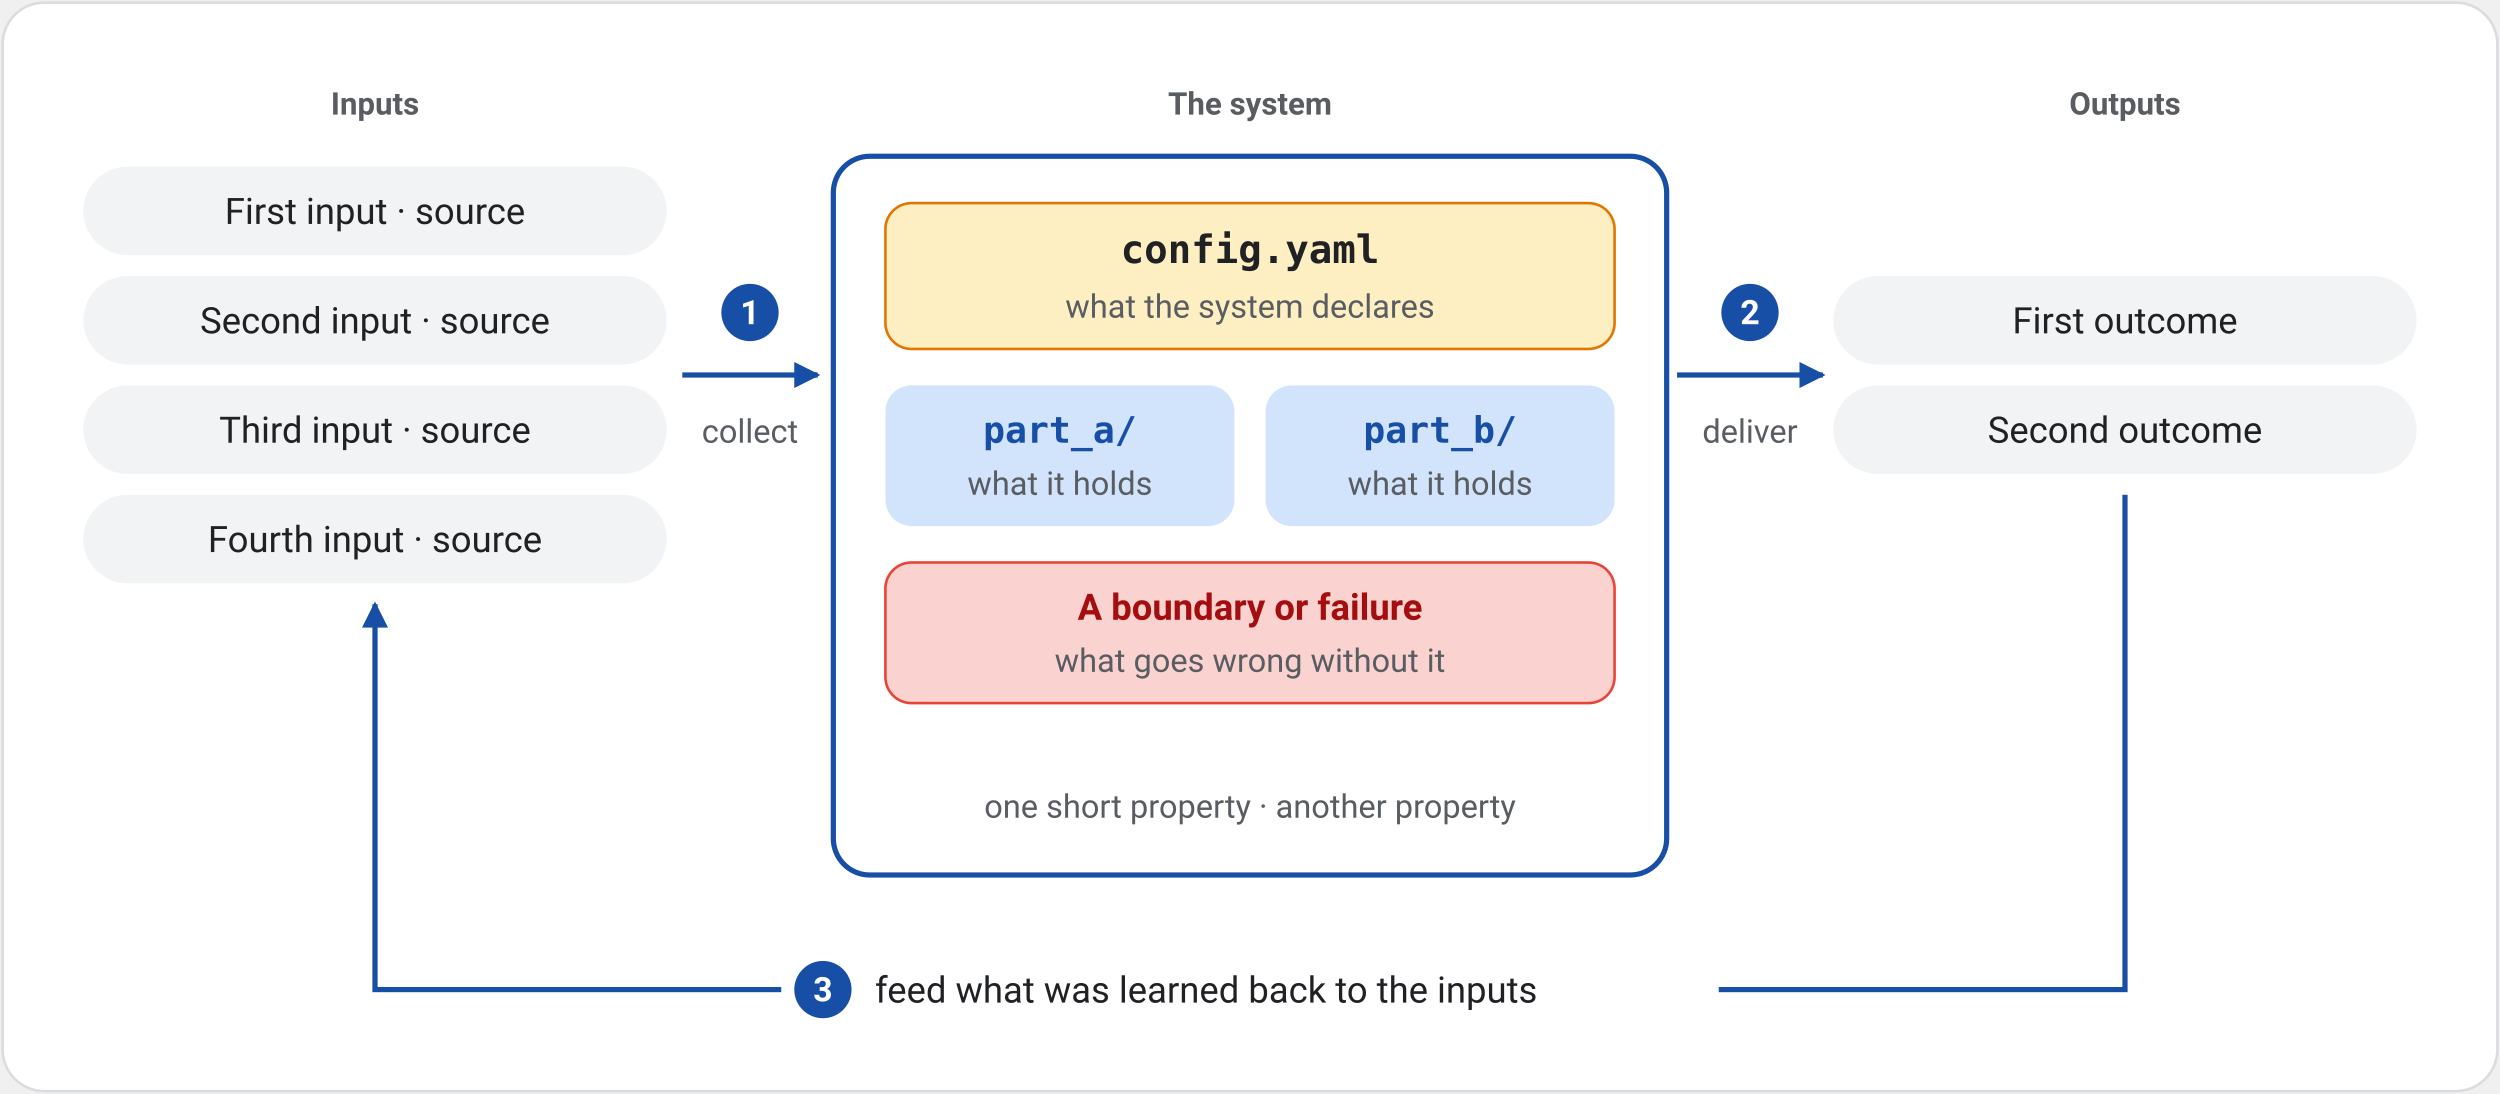
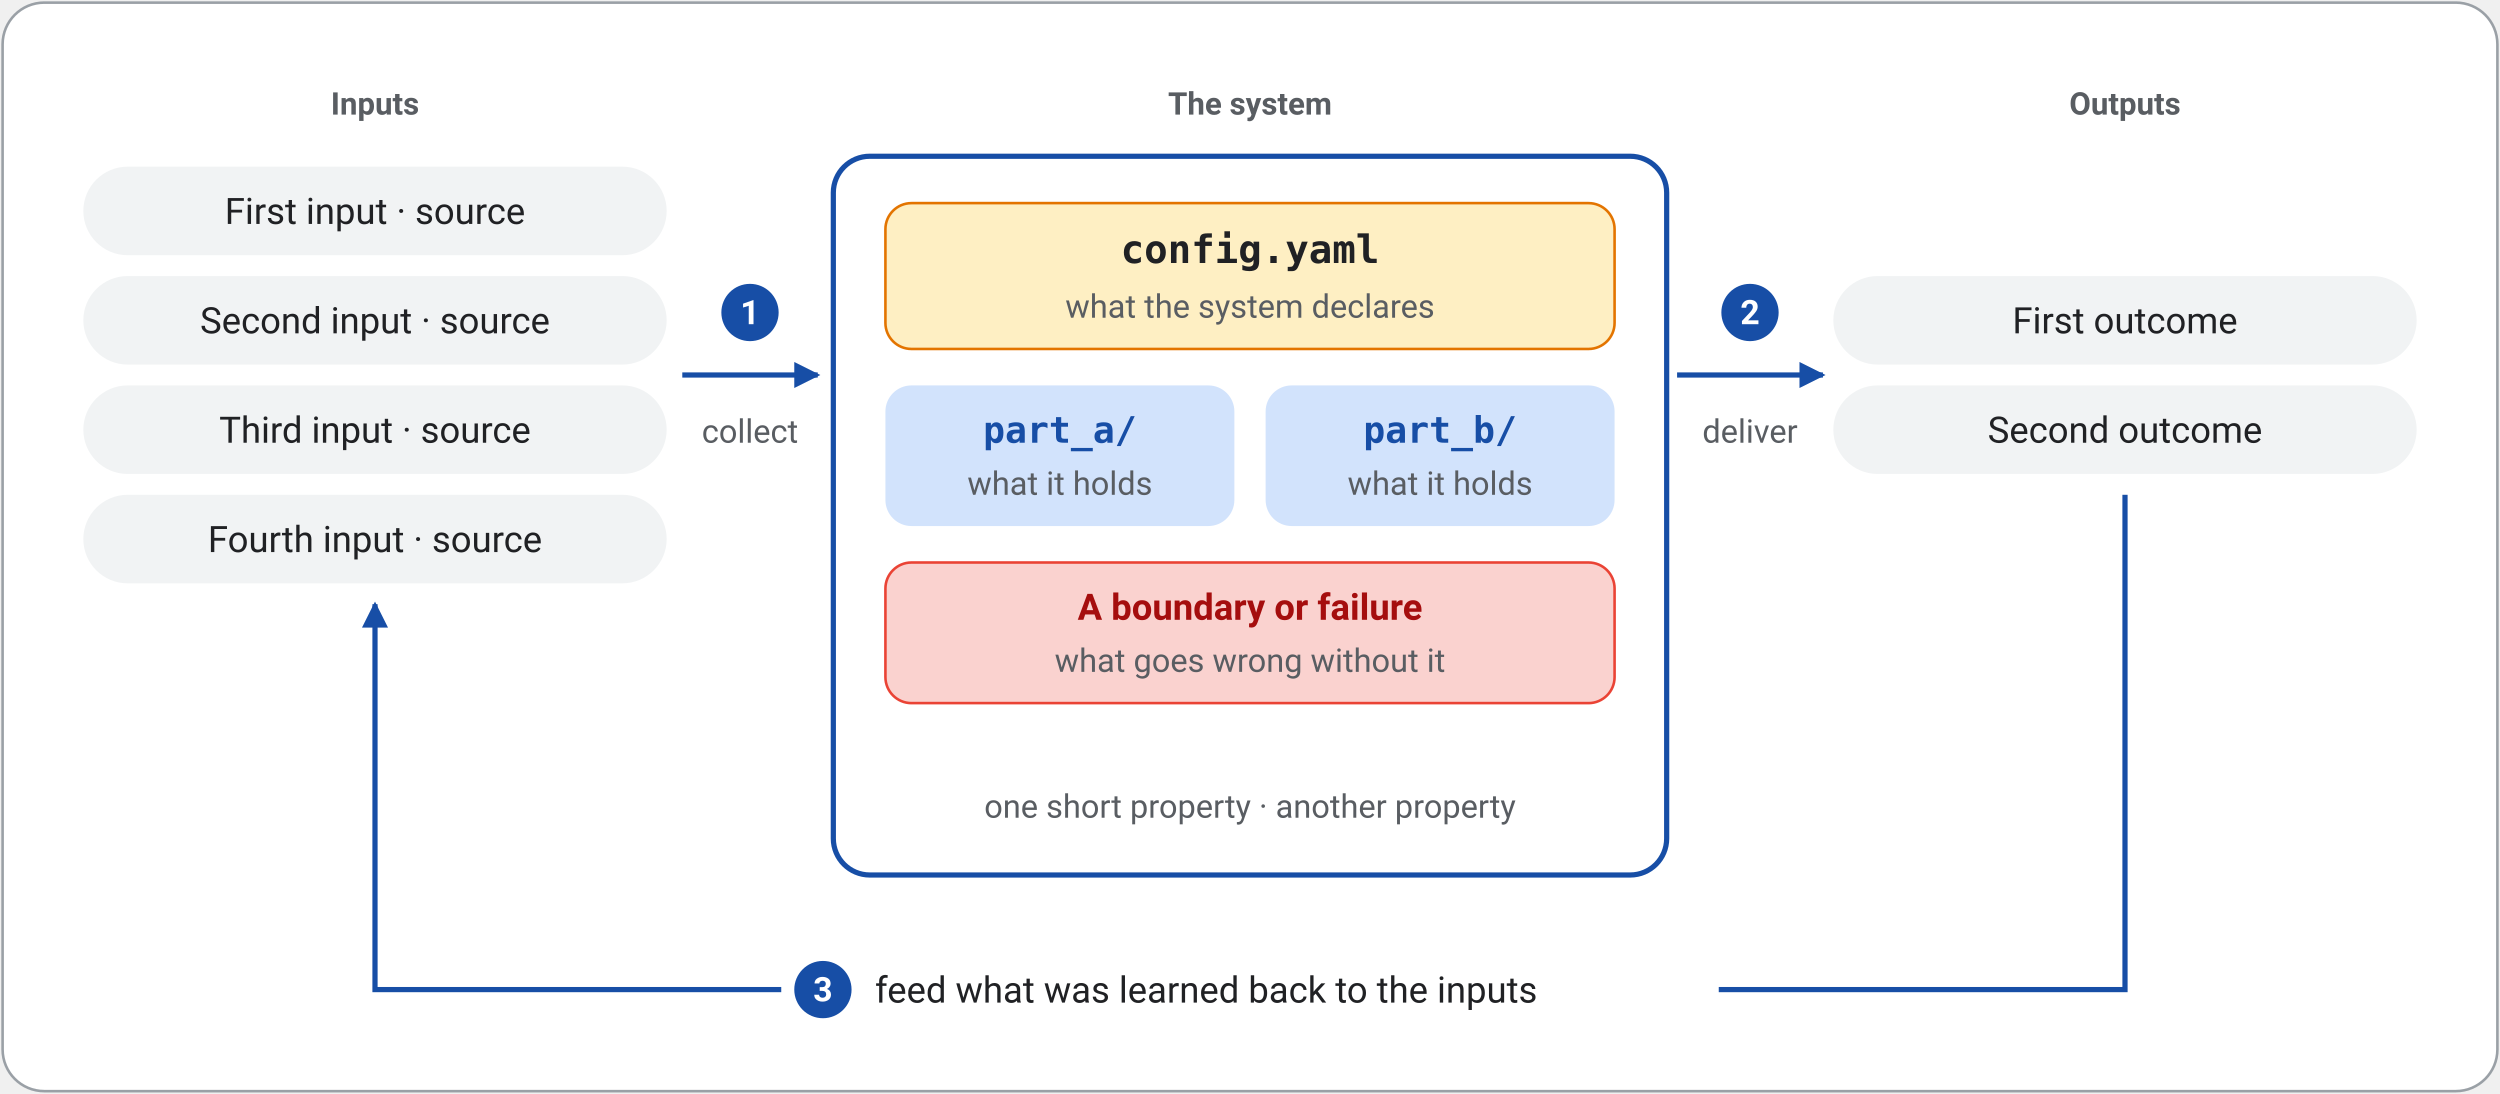
<svg xmlns="http://www.w3.org/2000/svg" width="960" height="420" viewBox="0 0 960 420" role="img" aria-labelledby="title desc">
  <defs>
    <marker id="arrow" viewBox="0 0 10 10" refX="9" refY="5" markerWidth="10" markerHeight="10" markerUnits="userSpaceOnUse" orient="auto-start-reverse">
      <path class="arrowhead" d="M0 0 L10 5 L0 10 Z" />
    </marker>
    <style>
text { font-family: "Google Sans", "Google Sans Text", Roboto, "Segoe UI", Helvetica, Arial, sans-serif; fill: #202124; }
.code { font-family: "Google Sans Code", "JetBrains Mono", Menlo, Consolas, "DejaVu Sans Mono", monospace; }
- .card { fill: #FFFFFF; stroke: #DADCE0; }
+ .card { fill: #FFFFFF; stroke: #9AA0A6; }
.label { font-size: 12px; font-weight: 600; fill: #595D62; }
.chip { fill: #F1F3F4; }
.chip-text { font-size: 14px; }
.muted { font-size: 12.5px; fill: #595D62; }
.box { fill: #FFFFFF; stroke: #174EA6; stroke-width: 2; }
.tile { fill: #D2E3FC; }
.tile-title { font-size: 14px; font-weight: 700; fill: #174EA6; }
.config { fill: #FEEFC3; stroke: #E37400; }
.err { fill: #FAD2CF; stroke: #EA4335; }
.err-text { font-weight: 700; fill: #A50E0E; }
.step { fill: #174EA6; }
.step-text { font-size: 13px; font-weight: 700; fill: #FFFFFF; }
.flow { fill: none; stroke: #174EA6; stroke-width: 2; }
.arrowhead { fill: #174EA6; }
.mask { fill: #FFFFFF; }
</style>
  </defs>
  <rect class="card" x="1" y="1" width="958" height="418" rx="16" />
  <text class="label" x="144" y="44" text-anchor="middle">Inputs</text>
  <g text-anchor="middle">
    <rect class="chip" x="32" y="64" width="224" height="34" rx="17" />
    <text class="chip-text" x="144" y="86">First input · source</text>
    <rect class="chip" x="32" y="106" width="224" height="34" rx="17" />
    <text class="chip-text" x="144" y="128">Second input · source</text>
    <rect class="chip" x="32" y="148" width="224" height="34" rx="17" />
    <text class="chip-text" x="144" y="170">Third input · source</text>
    <rect class="chip" x="32" y="190" width="224" height="34" rx="17" />
    <text class="chip-text" x="144" y="212">Fourth input · source</text>
  </g>
  <line class="flow" x1="262" y1="144" x2="314" y2="144" marker-end="url(#arrow)" />
  <circle class="step" cx="288" cy="120" r="11" />
  <text class="step-text" x="288" y="124.5" text-anchor="middle">1</text>
  <text class="muted" x="288" y="170" text-anchor="middle">collect</text>
  <text class="label" x="480" y="44" text-anchor="middle">The system</text>
  <rect class="box" x="320" y="60" width="320" height="276" rx="14" />
  <rect class="config" x="340" y="78" width="280" height="56" rx="10" />
  <text class="code" x="480" y="101" text-anchor="middle" style="font-size:15px;font-weight:700">config.yaml</text>
  <text class="muted" x="480" y="122" text-anchor="middle">what the system declares</text>
  <g text-anchor="middle">
    <rect class="tile" x="340" y="148" width="134" height="54" rx="10" />
    <text class="code tile-title" x="407" y="170">part_a/</text>
    <text class="muted" x="407" y="190">what it holds</text>
    <rect class="tile" x="486" y="148" width="134" height="54" rx="10" />
    <text class="code tile-title" x="553" y="170">part_b/</text>
    <text class="muted" x="553" y="190">what it holds</text>
    <rect class="err" x="340" y="216" width="280" height="54" rx="10" />
    <text class="err-text" x="480" y="238" style="font-size:14px">A boundary or failure</text>
    <text class="muted" x="480" y="258">what goes wrong without it</text>
  </g>
  <text class="muted" x="480" y="314" text-anchor="middle">one short property · another property</text>
  <line class="flow" x1="644" y1="144" x2="700" y2="144" marker-end="url(#arrow)" />
  <circle class="step" cx="672" cy="120" r="11" />
  <text class="step-text" x="672" y="124.5" text-anchor="middle">2</text>
  <text class="muted" x="672" y="170" text-anchor="middle">deliver</text>
  <text class="label" x="816" y="44" text-anchor="middle">Outputs</text>
  <g text-anchor="middle">
    <rect class="chip" x="704" y="106" width="224" height="34" rx="17" />
    <text class="chip-text" x="816" y="128">First outcome</text>
    <rect class="chip" x="704" y="148" width="224" height="34" rx="17" />
    <text class="chip-text" x="816" y="170">Second outcome</text>
  </g>
  <path class="flow" d="M816 190 V380 H144 V232" marker-end="url(#arrow)" />
  <rect class="mask" x="300" y="368" width="360" height="24" />
  <circle class="step" cx="316" cy="380" r="11" />
  <text class="step-text" x="316" y="384.5" text-anchor="middle">3</text>
  <text x="336" y="385" style="font-size:14px">feed what was learned back to the inputs</text>
</svg>
